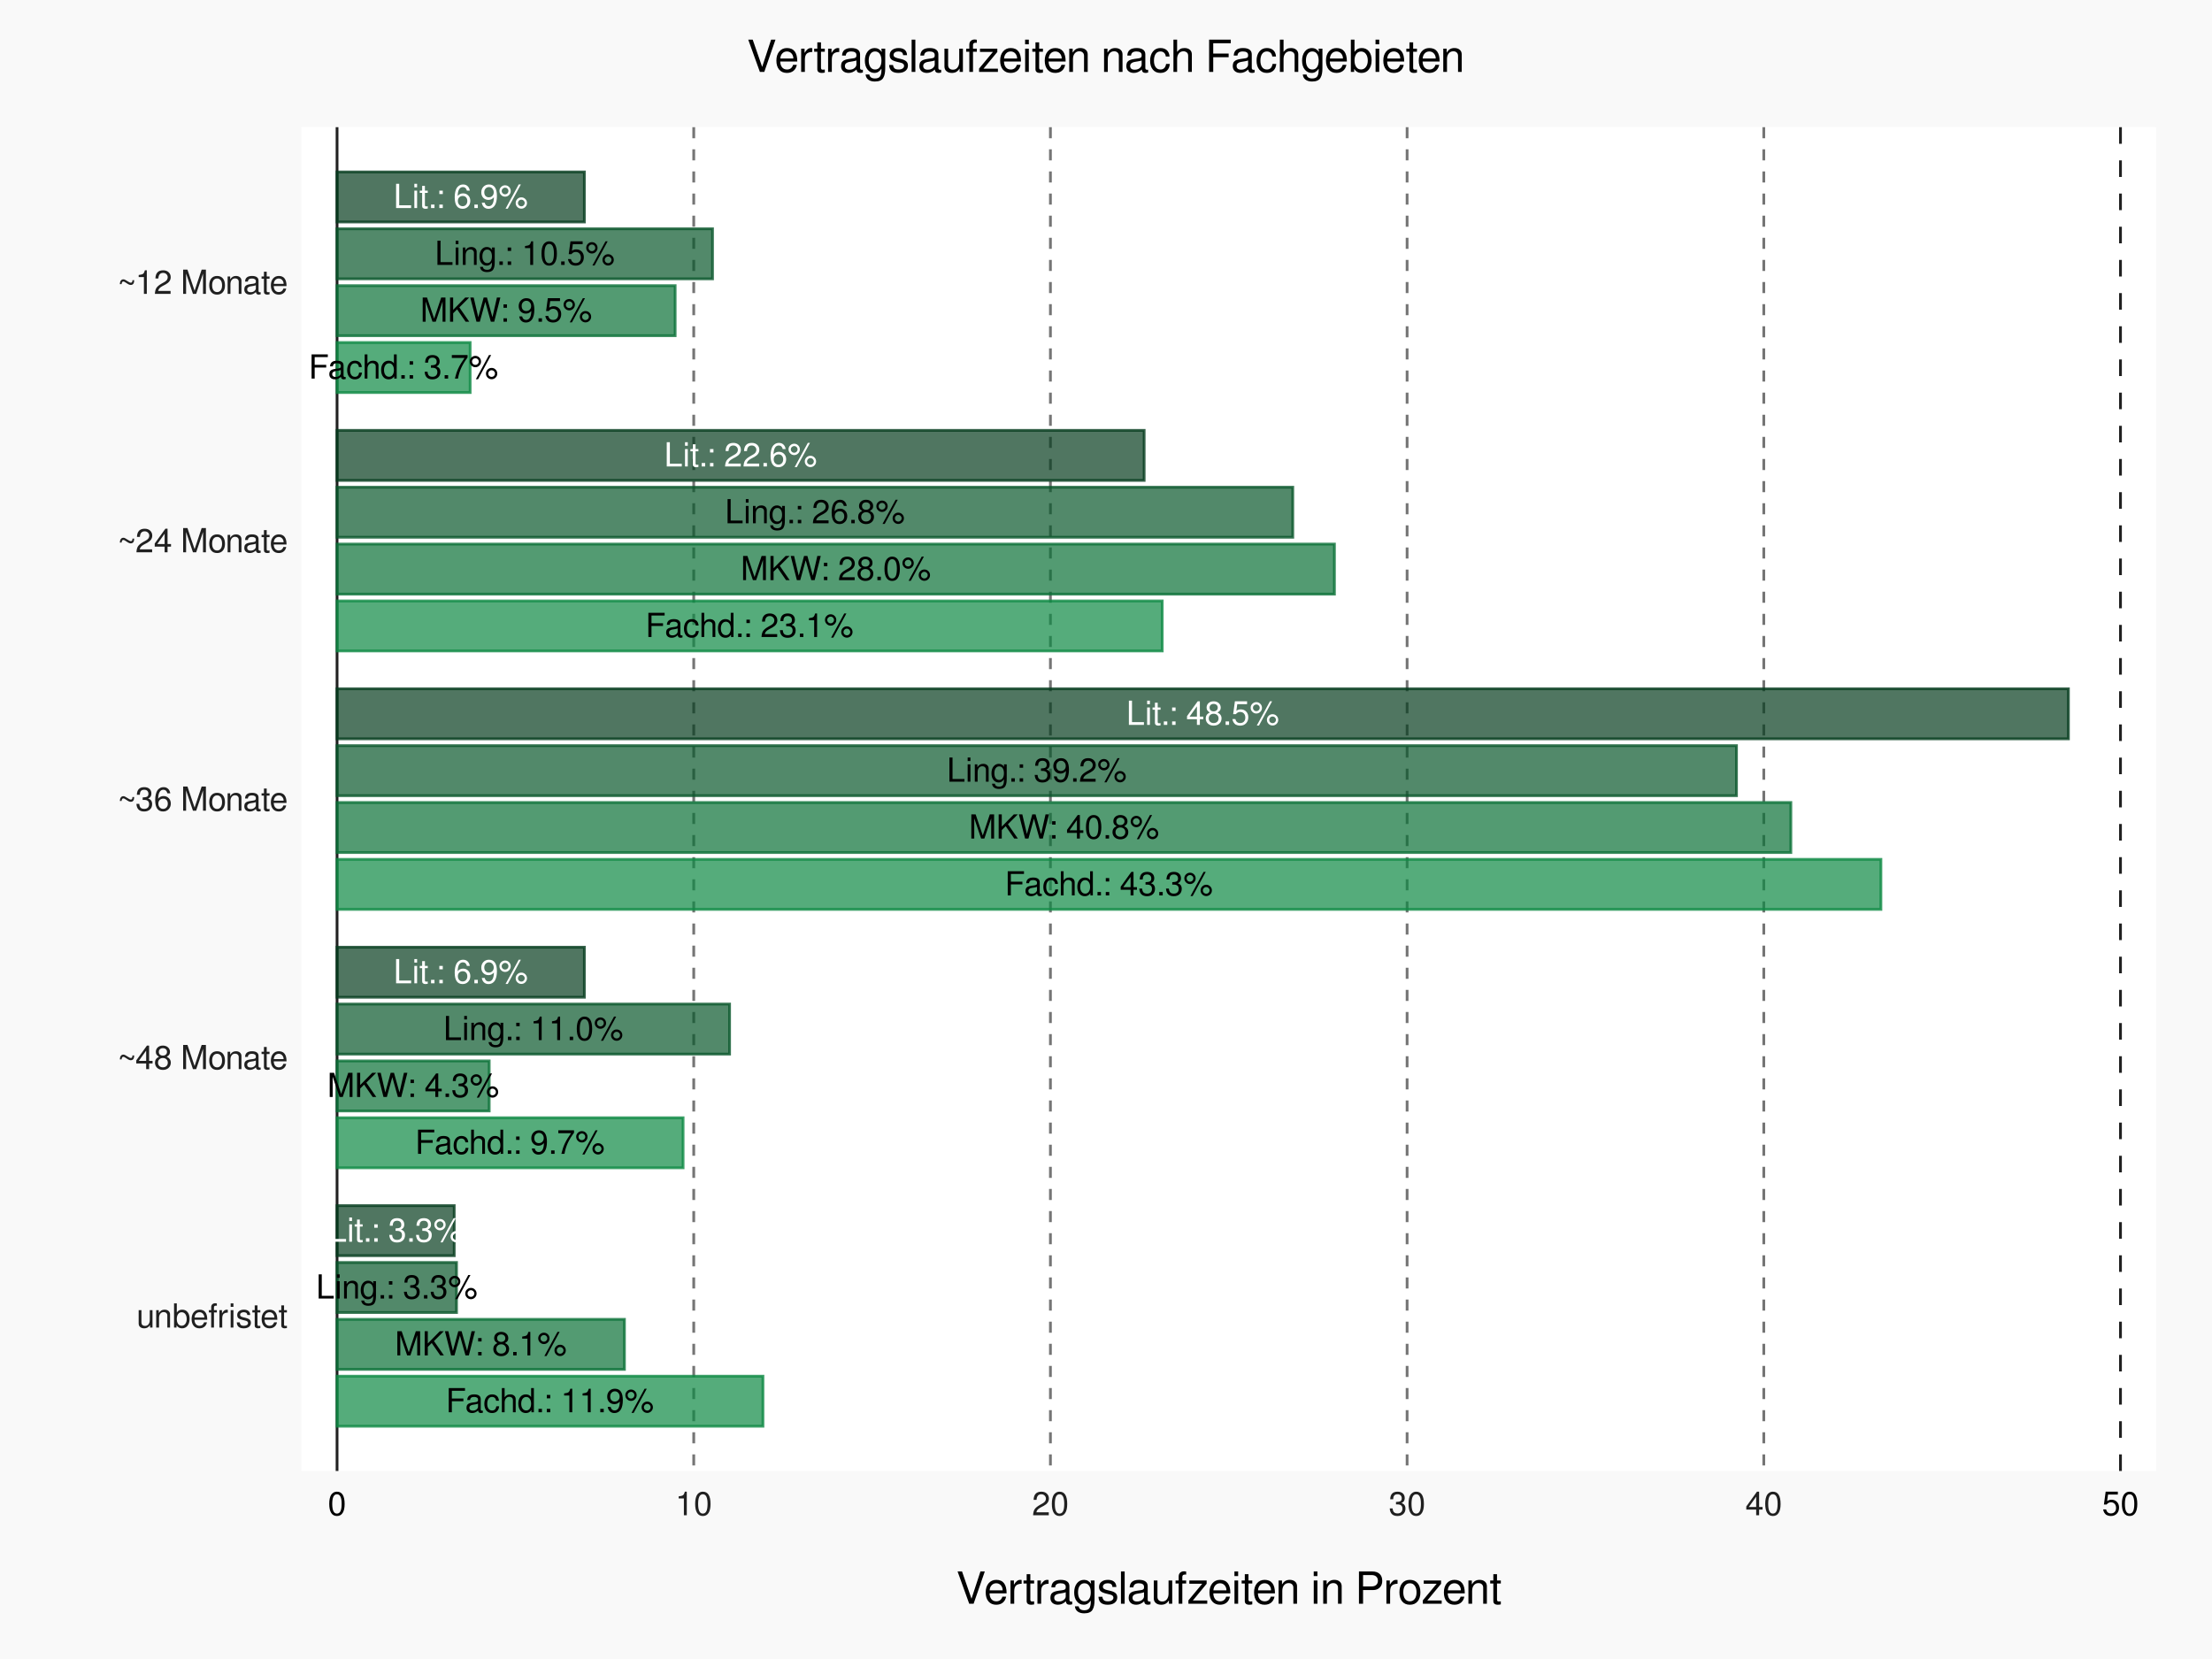
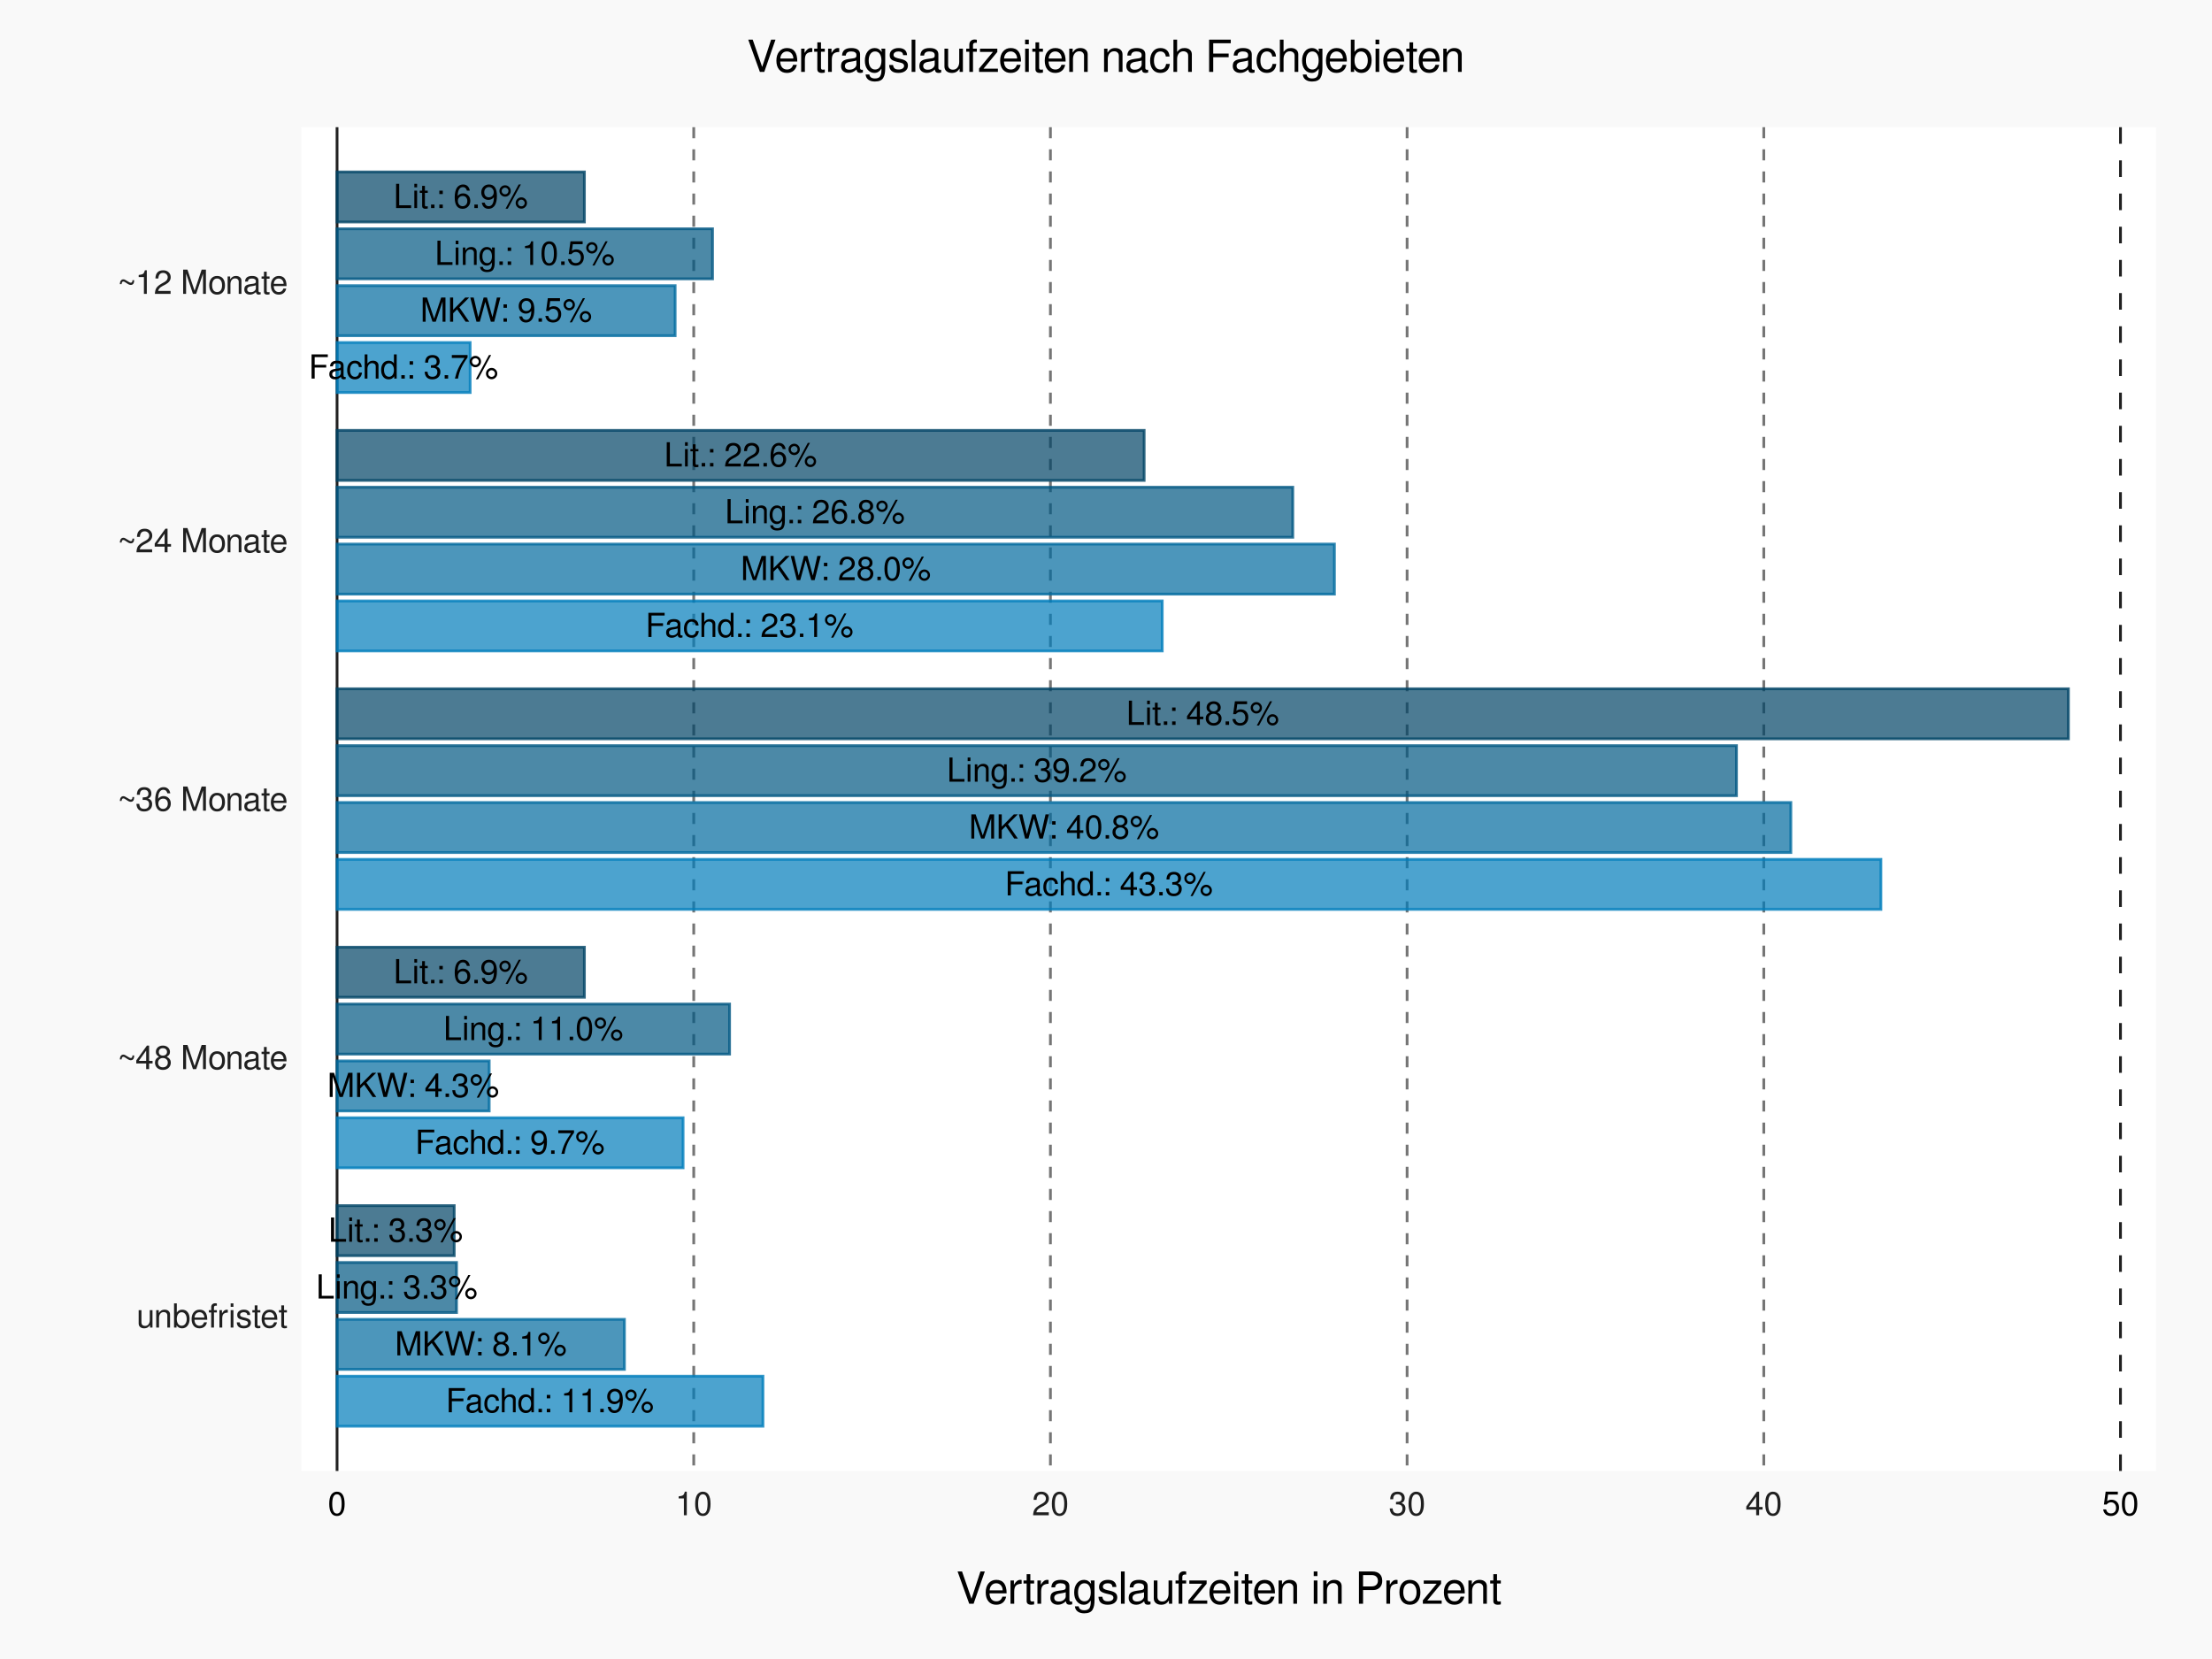
- <svg xmlns="http://www.w3.org/2000/svg" id="chart-5be84d2d-3664-4b21-8c56-5e6ba6f3994e" class="pygal-chart" viewBox="0 0 800 600">
+ <svg xmlns="http://www.w3.org/2000/svg" id="chart-f3a88726-fe70-4023-ba74-5c182ebe4cc3" class="pygal-chart" viewBox="0 0 800 600">
  <defs>
-     <style type="text/css">#chart-5be84d2d-3664-4b21-8c56-5e6ba6f3994e{-webkit-user-select:none;-webkit-font-smoothing:antialiased;font-family:FreeSans}#chart-5be84d2d-3664-4b21-8c56-5e6ba6f3994e .title{font-family:FreeSans;font-size:16px}#chart-5be84d2d-3664-4b21-8c56-5e6ba6f3994e .legends .legend text{font-family:FreeSans;font-size:14px}#chart-5be84d2d-3664-4b21-8c56-5e6ba6f3994e .axis text{font-family:FreeSans;font-size:12px}#chart-5be84d2d-3664-4b21-8c56-5e6ba6f3994e .axis text.major{font-family:FreeSans;font-size:12px}#chart-5be84d2d-3664-4b21-8c56-5e6ba6f3994e .text-overlay text.value{font-family:FreeSans;font-size:12px}#chart-5be84d2d-3664-4b21-8c56-5e6ba6f3994e .text-overlay text.label{font-family:FreeSans;font-size:12px}#chart-5be84d2d-3664-4b21-8c56-5e6ba6f3994e .tooltip{font-family:FreeSans;font-size:14px}#chart-5be84d2d-3664-4b21-8c56-5e6ba6f3994e text.no_data{font-family:FreeSans;font-size:64px}
- #chart-5be84d2d-3664-4b21-8c56-5e6ba6f3994e{background-color:rgba(249,249,249,1)}#chart-5be84d2d-3664-4b21-8c56-5e6ba6f3994e path,#chart-5be84d2d-3664-4b21-8c56-5e6ba6f3994e line,#chart-5be84d2d-3664-4b21-8c56-5e6ba6f3994e rect,#chart-5be84d2d-3664-4b21-8c56-5e6ba6f3994e circle{-webkit-transition:150ms;-moz-transition:150ms;transition:150ms}#chart-5be84d2d-3664-4b21-8c56-5e6ba6f3994e .graph &gt; .background{fill:rgba(249,249,249,1)}#chart-5be84d2d-3664-4b21-8c56-5e6ba6f3994e .plot &gt; .background{fill:rgba(255,255,255,1)}#chart-5be84d2d-3664-4b21-8c56-5e6ba6f3994e .graph{fill:rgba(0,0,0,.87)}#chart-5be84d2d-3664-4b21-8c56-5e6ba6f3994e text.no_data{fill:rgba(0,0,0,1)}#chart-5be84d2d-3664-4b21-8c56-5e6ba6f3994e .title{fill:rgba(0,0,0,1)}#chart-5be84d2d-3664-4b21-8c56-5e6ba6f3994e .legends .legend text{fill:rgba(0,0,0,.87)}#chart-5be84d2d-3664-4b21-8c56-5e6ba6f3994e .legends .legend:hover text{fill:rgba(0,0,0,1)}#chart-5be84d2d-3664-4b21-8c56-5e6ba6f3994e .axis .line{stroke:rgba(0,0,0,1)}#chart-5be84d2d-3664-4b21-8c56-5e6ba6f3994e .axis .guide.line{stroke:rgba(0,0,0,.54)}#chart-5be84d2d-3664-4b21-8c56-5e6ba6f3994e .axis .major.line{stroke:rgba(0,0,0,.87)}#chart-5be84d2d-3664-4b21-8c56-5e6ba6f3994e .axis text.major{fill:rgba(0,0,0,1)}#chart-5be84d2d-3664-4b21-8c56-5e6ba6f3994e .axis.y .guides:hover .guide.line,#chart-5be84d2d-3664-4b21-8c56-5e6ba6f3994e .line-graph .axis.x .guides:hover .guide.line,#chart-5be84d2d-3664-4b21-8c56-5e6ba6f3994e .stackedline-graph .axis.x .guides:hover .guide.line,#chart-5be84d2d-3664-4b21-8c56-5e6ba6f3994e .xy-graph .axis.x .guides:hover .guide.line{stroke:rgba(0,0,0,1)}#chart-5be84d2d-3664-4b21-8c56-5e6ba6f3994e .axis .guides:hover text{fill:rgba(0,0,0,1)}#chart-5be84d2d-3664-4b21-8c56-5e6ba6f3994e .reactive{fill-opacity:.7;stroke-opacity:.8}#chart-5be84d2d-3664-4b21-8c56-5e6ba6f3994e .ci{stroke:rgba(0,0,0,.87)}#chart-5be84d2d-3664-4b21-8c56-5e6ba6f3994e .reactive.active,#chart-5be84d2d-3664-4b21-8c56-5e6ba6f3994e .active .reactive{fill-opacity:.8;stroke-opacity:.9;stroke-width:4}#chart-5be84d2d-3664-4b21-8c56-5e6ba6f3994e .ci .reactive.active{stroke-width:1.5}#chart-5be84d2d-3664-4b21-8c56-5e6ba6f3994e .series text{fill:rgba(0,0,0,1)}#chart-5be84d2d-3664-4b21-8c56-5e6ba6f3994e .tooltip rect{fill:rgba(255,255,255,1);stroke:rgba(0,0,0,1);-webkit-transition:opacity 150ms;-moz-transition:opacity 150ms;transition:opacity 150ms}#chart-5be84d2d-3664-4b21-8c56-5e6ba6f3994e .tooltip .label{fill:rgba(0,0,0,.87)}#chart-5be84d2d-3664-4b21-8c56-5e6ba6f3994e .tooltip .label{fill:rgba(0,0,0,.87)}#chart-5be84d2d-3664-4b21-8c56-5e6ba6f3994e .tooltip .legend{font-size:.8em;fill:rgba(0,0,0,.54)}#chart-5be84d2d-3664-4b21-8c56-5e6ba6f3994e .tooltip .x_label{font-size:.6em;fill:rgba(0,0,0,1)}#chart-5be84d2d-3664-4b21-8c56-5e6ba6f3994e .tooltip .xlink{font-size:.5em;text-decoration:underline}#chart-5be84d2d-3664-4b21-8c56-5e6ba6f3994e .tooltip .value{font-size:1.5em}#chart-5be84d2d-3664-4b21-8c56-5e6ba6f3994e .bound{font-size:.5em}#chart-5be84d2d-3664-4b21-8c56-5e6ba6f3994e .max-value{font-size:.75em;fill:rgba(0,0,0,.54)}#chart-5be84d2d-3664-4b21-8c56-5e6ba6f3994e .map-element{fill:rgba(255,255,255,1);stroke:rgba(0,0,0,.54) !important}#chart-5be84d2d-3664-4b21-8c56-5e6ba6f3994e .map-element .reactive{fill-opacity:inherit;stroke-opacity:inherit}#chart-5be84d2d-3664-4b21-8c56-5e6ba6f3994e .color-0,#chart-5be84d2d-3664-4b21-8c56-5e6ba6f3994e .color-0 a:visited{stroke:#063d1e;fill:#063d1e}#chart-5be84d2d-3664-4b21-8c56-5e6ba6f3994e .color-1,#chart-5be84d2d-3664-4b21-8c56-5e6ba6f3994e .color-1 a:visited{stroke:#09572b;fill:#09572b}#chart-5be84d2d-3664-4b21-8c56-5e6ba6f3994e .color-2,#chart-5be84d2d-3664-4b21-8c56-5e6ba6f3994e .color-2 a:visited{stroke:#0b7137;fill:#0b7137}#chart-5be84d2d-3664-4b21-8c56-5e6ba6f3994e .color-3,#chart-5be84d2d-3664-4b21-8c56-5e6ba6f3994e .color-3 a:visited{stroke:#0e8a44;fill:#0e8a44}#chart-5be84d2d-3664-4b21-8c56-5e6ba6f3994e .text-overlay .color-0 text{fill:white}#chart-5be84d2d-3664-4b21-8c56-5e6ba6f3994e .text-overlay .color-1 text{fill:black}#chart-5be84d2d-3664-4b21-8c56-5e6ba6f3994e .text-overlay .color-2 text{fill:black}#chart-5be84d2d-3664-4b21-8c56-5e6ba6f3994e .text-overlay .color-3 text{fill:black}
- #chart-5be84d2d-3664-4b21-8c56-5e6ba6f3994e text.no_data{text-anchor:middle}#chart-5be84d2d-3664-4b21-8c56-5e6ba6f3994e .guide.line{fill:none}#chart-5be84d2d-3664-4b21-8c56-5e6ba6f3994e .centered{text-anchor:middle}#chart-5be84d2d-3664-4b21-8c56-5e6ba6f3994e .title{text-anchor:middle}#chart-5be84d2d-3664-4b21-8c56-5e6ba6f3994e .legends .legend text{fill-opacity:1}#chart-5be84d2d-3664-4b21-8c56-5e6ba6f3994e .axis.x text{text-anchor:middle}#chart-5be84d2d-3664-4b21-8c56-5e6ba6f3994e .axis.x:not(.web) text[transform]{text-anchor:start}#chart-5be84d2d-3664-4b21-8c56-5e6ba6f3994e .axis.x:not(.web) text[transform].backwards{text-anchor:end}#chart-5be84d2d-3664-4b21-8c56-5e6ba6f3994e .axis.y text{text-anchor:end}#chart-5be84d2d-3664-4b21-8c56-5e6ba6f3994e .axis.y text[transform].backwards{text-anchor:start}#chart-5be84d2d-3664-4b21-8c56-5e6ba6f3994e .axis.y2 text{text-anchor:start}#chart-5be84d2d-3664-4b21-8c56-5e6ba6f3994e .axis.y2 text[transform].backwards{text-anchor:end}#chart-5be84d2d-3664-4b21-8c56-5e6ba6f3994e .axis .guide.line{stroke-dasharray:4,4}#chart-5be84d2d-3664-4b21-8c56-5e6ba6f3994e .axis .major.guide.line{stroke-dasharray:6,6}#chart-5be84d2d-3664-4b21-8c56-5e6ba6f3994e .horizontal .axis.y .guide.line,#chart-5be84d2d-3664-4b21-8c56-5e6ba6f3994e .horizontal .axis.y2 .guide.line,#chart-5be84d2d-3664-4b21-8c56-5e6ba6f3994e .vertical .axis.x .guide.line{opacity:0}#chart-5be84d2d-3664-4b21-8c56-5e6ba6f3994e .horizontal .axis.always_show .guide.line,#chart-5be84d2d-3664-4b21-8c56-5e6ba6f3994e .vertical .axis.always_show .guide.line{opacity:1 !important}#chart-5be84d2d-3664-4b21-8c56-5e6ba6f3994e .axis.y .guides:hover .guide.line,#chart-5be84d2d-3664-4b21-8c56-5e6ba6f3994e .axis.y2 .guides:hover .guide.line,#chart-5be84d2d-3664-4b21-8c56-5e6ba6f3994e .axis.x .guides:hover .guide.line{opacity:1}#chart-5be84d2d-3664-4b21-8c56-5e6ba6f3994e .axis .guides:hover text{opacity:1}#chart-5be84d2d-3664-4b21-8c56-5e6ba6f3994e .nofill{fill:none}#chart-5be84d2d-3664-4b21-8c56-5e6ba6f3994e .subtle-fill{fill-opacity:.2}#chart-5be84d2d-3664-4b21-8c56-5e6ba6f3994e .dot{stroke-width:1px;fill-opacity:1}#chart-5be84d2d-3664-4b21-8c56-5e6ba6f3994e .dot.active{stroke-width:5px}#chart-5be84d2d-3664-4b21-8c56-5e6ba6f3994e .dot.negative{fill:transparent}#chart-5be84d2d-3664-4b21-8c56-5e6ba6f3994e text,#chart-5be84d2d-3664-4b21-8c56-5e6ba6f3994e tspan{stroke:none !important}#chart-5be84d2d-3664-4b21-8c56-5e6ba6f3994e .series text.active{opacity:1}#chart-5be84d2d-3664-4b21-8c56-5e6ba6f3994e .tooltip rect{fill-opacity:.95;stroke-width:.5}#chart-5be84d2d-3664-4b21-8c56-5e6ba6f3994e .tooltip text{fill-opacity:1}#chart-5be84d2d-3664-4b21-8c56-5e6ba6f3994e .showable{visibility:hidden}#chart-5be84d2d-3664-4b21-8c56-5e6ba6f3994e .showable.shown{visibility:visible}#chart-5be84d2d-3664-4b21-8c56-5e6ba6f3994e .gauge-background{fill:rgba(229,229,229,1);stroke:none}#chart-5be84d2d-3664-4b21-8c56-5e6ba6f3994e .bg-lines{stroke:rgba(249,249,249,1);stroke-width:2px}</style>
+     <style type="text/css">#chart-f3a88726-fe70-4023-ba74-5c182ebe4cc3{-webkit-user-select:none;-webkit-font-smoothing:antialiased;font-family:FreeSans}#chart-f3a88726-fe70-4023-ba74-5c182ebe4cc3 .title{font-family:FreeSans;font-size:16px}#chart-f3a88726-fe70-4023-ba74-5c182ebe4cc3 .legends .legend text{font-family:FreeSans;font-size:14px}#chart-f3a88726-fe70-4023-ba74-5c182ebe4cc3 .axis text{font-family:FreeSans;font-size:12px}#chart-f3a88726-fe70-4023-ba74-5c182ebe4cc3 .axis text.major{font-family:FreeSans;font-size:12px}#chart-f3a88726-fe70-4023-ba74-5c182ebe4cc3 .text-overlay text.value{font-family:FreeSans;font-size:12px}#chart-f3a88726-fe70-4023-ba74-5c182ebe4cc3 .text-overlay text.label{font-family:FreeSans;font-size:12px}#chart-f3a88726-fe70-4023-ba74-5c182ebe4cc3 .tooltip{font-family:FreeSans;font-size:14px}#chart-f3a88726-fe70-4023-ba74-5c182ebe4cc3 text.no_data{font-family:FreeSans;font-size:64px}
+ #chart-f3a88726-fe70-4023-ba74-5c182ebe4cc3{background-color:rgba(249,249,249,1)}#chart-f3a88726-fe70-4023-ba74-5c182ebe4cc3 path,#chart-f3a88726-fe70-4023-ba74-5c182ebe4cc3 line,#chart-f3a88726-fe70-4023-ba74-5c182ebe4cc3 rect,#chart-f3a88726-fe70-4023-ba74-5c182ebe4cc3 circle{-webkit-transition:150ms;-moz-transition:150ms;transition:150ms}#chart-f3a88726-fe70-4023-ba74-5c182ebe4cc3 .graph &gt; .background{fill:rgba(249,249,249,1)}#chart-f3a88726-fe70-4023-ba74-5c182ebe4cc3 .plot &gt; .background{fill:rgba(255,255,255,1)}#chart-f3a88726-fe70-4023-ba74-5c182ebe4cc3 .graph{fill:rgba(0,0,0,.87)}#chart-f3a88726-fe70-4023-ba74-5c182ebe4cc3 text.no_data{fill:rgba(0,0,0,1)}#chart-f3a88726-fe70-4023-ba74-5c182ebe4cc3 .title{fill:rgba(0,0,0,1)}#chart-f3a88726-fe70-4023-ba74-5c182ebe4cc3 .legends .legend text{fill:rgba(0,0,0,.87)}#chart-f3a88726-fe70-4023-ba74-5c182ebe4cc3 .legends .legend:hover text{fill:rgba(0,0,0,1)}#chart-f3a88726-fe70-4023-ba74-5c182ebe4cc3 .axis .line{stroke:rgba(0,0,0,1)}#chart-f3a88726-fe70-4023-ba74-5c182ebe4cc3 .axis .guide.line{stroke:rgba(0,0,0,.54)}#chart-f3a88726-fe70-4023-ba74-5c182ebe4cc3 .axis .major.line{stroke:rgba(0,0,0,.87)}#chart-f3a88726-fe70-4023-ba74-5c182ebe4cc3 .axis text.major{fill:rgba(0,0,0,1)}#chart-f3a88726-fe70-4023-ba74-5c182ebe4cc3 .axis.y .guides:hover .guide.line,#chart-f3a88726-fe70-4023-ba74-5c182ebe4cc3 .line-graph .axis.x .guides:hover .guide.line,#chart-f3a88726-fe70-4023-ba74-5c182ebe4cc3 .stackedline-graph .axis.x .guides:hover .guide.line,#chart-f3a88726-fe70-4023-ba74-5c182ebe4cc3 .xy-graph .axis.x .guides:hover .guide.line{stroke:rgba(0,0,0,1)}#chart-f3a88726-fe70-4023-ba74-5c182ebe4cc3 .axis .guides:hover text{fill:rgba(0,0,0,1)}#chart-f3a88726-fe70-4023-ba74-5c182ebe4cc3 .reactive{fill-opacity:.7;stroke-opacity:.8}#chart-f3a88726-fe70-4023-ba74-5c182ebe4cc3 .ci{stroke:rgba(0,0,0,.87)}#chart-f3a88726-fe70-4023-ba74-5c182ebe4cc3 .reactive.active,#chart-f3a88726-fe70-4023-ba74-5c182ebe4cc3 .active .reactive{fill-opacity:.8;stroke-opacity:.9;stroke-width:4}#chart-f3a88726-fe70-4023-ba74-5c182ebe4cc3 .ci .reactive.active{stroke-width:1.5}#chart-f3a88726-fe70-4023-ba74-5c182ebe4cc3 .series text{fill:rgba(0,0,0,1)}#chart-f3a88726-fe70-4023-ba74-5c182ebe4cc3 .tooltip rect{fill:rgba(255,255,255,1);stroke:rgba(0,0,0,1);-webkit-transition:opacity 150ms;-moz-transition:opacity 150ms;transition:opacity 150ms}#chart-f3a88726-fe70-4023-ba74-5c182ebe4cc3 .tooltip .label{fill:rgba(0,0,0,.87)}#chart-f3a88726-fe70-4023-ba74-5c182ebe4cc3 .tooltip .label{fill:rgba(0,0,0,.87)}#chart-f3a88726-fe70-4023-ba74-5c182ebe4cc3 .tooltip .legend{font-size:.8em;fill:rgba(0,0,0,.54)}#chart-f3a88726-fe70-4023-ba74-5c182ebe4cc3 .tooltip .x_label{font-size:.6em;fill:rgba(0,0,0,1)}#chart-f3a88726-fe70-4023-ba74-5c182ebe4cc3 .tooltip .xlink{font-size:.5em;text-decoration:underline}#chart-f3a88726-fe70-4023-ba74-5c182ebe4cc3 .tooltip .value{font-size:1.5em}#chart-f3a88726-fe70-4023-ba74-5c182ebe4cc3 .bound{font-size:.5em}#chart-f3a88726-fe70-4023-ba74-5c182ebe4cc3 .max-value{font-size:.75em;fill:rgba(0,0,0,.54)}#chart-f3a88726-fe70-4023-ba74-5c182ebe4cc3 .map-element{fill:rgba(255,255,255,1);stroke:rgba(0,0,0,.54) !important}#chart-f3a88726-fe70-4023-ba74-5c182ebe4cc3 .map-element .reactive{fill-opacity:inherit;stroke-opacity:inherit}#chart-f3a88726-fe70-4023-ba74-5c182ebe4cc3 .color-0,#chart-f3a88726-fe70-4023-ba74-5c182ebe4cc3 .color-0 a:visited{stroke:#004466;fill:#004466}#chart-f3a88726-fe70-4023-ba74-5c182ebe4cc3 .color-1,#chart-f3a88726-fe70-4023-ba74-5c182ebe4cc3 .color-1 a:visited{stroke:#005782;fill:#005782}#chart-f3a88726-fe70-4023-ba74-5c182ebe4cc3 .color-2,#chart-f3a88726-fe70-4023-ba74-5c182ebe4cc3 .color-2 a:visited{stroke:#006a9f;fill:#006a9f}#chart-f3a88726-fe70-4023-ba74-5c182ebe4cc3 .color-3,#chart-f3a88726-fe70-4023-ba74-5c182ebe4cc3 .color-3 a:visited{stroke:#007dbb;fill:#007dbb}#chart-f3a88726-fe70-4023-ba74-5c182ebe4cc3 .text-overlay .color-0 text{fill:black}#chart-f3a88726-fe70-4023-ba74-5c182ebe4cc3 .text-overlay .color-1 text{fill:black}#chart-f3a88726-fe70-4023-ba74-5c182ebe4cc3 .text-overlay .color-2 text{fill:black}#chart-f3a88726-fe70-4023-ba74-5c182ebe4cc3 .text-overlay .color-3 text{fill:black}
+ #chart-f3a88726-fe70-4023-ba74-5c182ebe4cc3 text.no_data{text-anchor:middle}#chart-f3a88726-fe70-4023-ba74-5c182ebe4cc3 .guide.line{fill:none}#chart-f3a88726-fe70-4023-ba74-5c182ebe4cc3 .centered{text-anchor:middle}#chart-f3a88726-fe70-4023-ba74-5c182ebe4cc3 .title{text-anchor:middle}#chart-f3a88726-fe70-4023-ba74-5c182ebe4cc3 .legends .legend text{fill-opacity:1}#chart-f3a88726-fe70-4023-ba74-5c182ebe4cc3 .axis.x text{text-anchor:middle}#chart-f3a88726-fe70-4023-ba74-5c182ebe4cc3 .axis.x:not(.web) text[transform]{text-anchor:start}#chart-f3a88726-fe70-4023-ba74-5c182ebe4cc3 .axis.x:not(.web) text[transform].backwards{text-anchor:end}#chart-f3a88726-fe70-4023-ba74-5c182ebe4cc3 .axis.y text{text-anchor:end}#chart-f3a88726-fe70-4023-ba74-5c182ebe4cc3 .axis.y text[transform].backwards{text-anchor:start}#chart-f3a88726-fe70-4023-ba74-5c182ebe4cc3 .axis.y2 text{text-anchor:start}#chart-f3a88726-fe70-4023-ba74-5c182ebe4cc3 .axis.y2 text[transform].backwards{text-anchor:end}#chart-f3a88726-fe70-4023-ba74-5c182ebe4cc3 .axis .guide.line{stroke-dasharray:4,4}#chart-f3a88726-fe70-4023-ba74-5c182ebe4cc3 .axis .major.guide.line{stroke-dasharray:6,6}#chart-f3a88726-fe70-4023-ba74-5c182ebe4cc3 .horizontal .axis.y .guide.line,#chart-f3a88726-fe70-4023-ba74-5c182ebe4cc3 .horizontal .axis.y2 .guide.line,#chart-f3a88726-fe70-4023-ba74-5c182ebe4cc3 .vertical .axis.x .guide.line{opacity:0}#chart-f3a88726-fe70-4023-ba74-5c182ebe4cc3 .horizontal .axis.always_show .guide.line,#chart-f3a88726-fe70-4023-ba74-5c182ebe4cc3 .vertical .axis.always_show .guide.line{opacity:1 !important}#chart-f3a88726-fe70-4023-ba74-5c182ebe4cc3 .axis.y .guides:hover .guide.line,#chart-f3a88726-fe70-4023-ba74-5c182ebe4cc3 .axis.y2 .guides:hover .guide.line,#chart-f3a88726-fe70-4023-ba74-5c182ebe4cc3 .axis.x .guides:hover .guide.line{opacity:1}#chart-f3a88726-fe70-4023-ba74-5c182ebe4cc3 .axis .guides:hover text{opacity:1}#chart-f3a88726-fe70-4023-ba74-5c182ebe4cc3 .nofill{fill:none}#chart-f3a88726-fe70-4023-ba74-5c182ebe4cc3 .subtle-fill{fill-opacity:.2}#chart-f3a88726-fe70-4023-ba74-5c182ebe4cc3 .dot{stroke-width:1px;fill-opacity:1}#chart-f3a88726-fe70-4023-ba74-5c182ebe4cc3 .dot.active{stroke-width:5px}#chart-f3a88726-fe70-4023-ba74-5c182ebe4cc3 .dot.negative{fill:transparent}#chart-f3a88726-fe70-4023-ba74-5c182ebe4cc3 text,#chart-f3a88726-fe70-4023-ba74-5c182ebe4cc3 tspan{stroke:none !important}#chart-f3a88726-fe70-4023-ba74-5c182ebe4cc3 .series text.active{opacity:1}#chart-f3a88726-fe70-4023-ba74-5c182ebe4cc3 .tooltip rect{fill-opacity:.95;stroke-width:.5}#chart-f3a88726-fe70-4023-ba74-5c182ebe4cc3 .tooltip text{fill-opacity:1}#chart-f3a88726-fe70-4023-ba74-5c182ebe4cc3 .showable{visibility:hidden}#chart-f3a88726-fe70-4023-ba74-5c182ebe4cc3 .showable.shown{visibility:visible}#chart-f3a88726-fe70-4023-ba74-5c182ebe4cc3 .gauge-background{fill:rgba(229,229,229,1);stroke:none}#chart-f3a88726-fe70-4023-ba74-5c182ebe4cc3 .bg-lines{stroke:rgba(249,249,249,1);stroke-width:2px}</style>
  </defs>
  <g class="graph horizontalbar-graph horizontal">
    <rect x="0" y="0" width="800" height="600" class="background" />
    <g transform="translate(109, 46)" class="plot">
      <rect x="0" y="0" width="670.8" height="486" class="background" />
      <g class="axis y">
        <g class="guides">
          <text x="-5" y="434.123" class="">unbefristet</text>
        </g>
        <g class="guides">
          <text x="-5" y="340.662" class="">~48 Monate</text>
        </g>
        <g class="guides">
          <text x="-5" y="247.2" class="">~36 Monate</text>
        </g>
        <g class="guides">
          <text x="-5" y="153.738" class="">~24 Monate</text>
        </g>
        <g class="guides">
          <text x="-5" y="60.277" class="">~12 Monate</text>
        </g>
      </g>
      <g class="axis x always_show">
        <g class="guides">
          <path d="M12.9 0 v486" class="axis major line" />
          <text x="12.9" y="502.0" class="major">0</text>
        </g>
        <g class="guides">
          <path d="M141.9 0 v486" class="guide line" />
          <text x="141.9" y="502.0" class="">10</text>
        </g>
        <g class="guides">
          <path d="M270.9 0 v486" class="guide line" />
          <text x="270.9" y="502.0" class="">20</text>
        </g>
        <g class="guides">
          <path d="M399.9 0 v486" class="guide line" />
          <text x="399.9" y="502.0" class="">30</text>
        </g>
        <g class="guides">
          <path d="M528.9 0 v486" class="guide line" />
          <text x="528.9" y="502.0" class="">40</text>
        </g>
        <g class="guides">
          <path d="M657.9 0 v486" class="major guide line" />
          <text x="657.9" y="502.0" class="major">50</text>
        </g>
      </g>
      <g class="series serie-3 color-3">
        <g class="bars">
          <g class="bar">
            <rect x="12.9" y="451.718" rx="0" ry="0" width="154.03" height="18.094" class="rect reactive tooltip-trigger" />
          </g>
          <g class="bar">
            <rect x="12.9" y="358.257" rx="0" ry="0" width="125.149" height="18.094" class="rect reactive tooltip-trigger" />
          </g>
          <g class="bar">
            <rect x="12.9" y="264.795" rx="0" ry="0" width="558.358" height="18.094" class="rect reactive tooltip-trigger" />
          </g>
          <g class="bar">
            <rect x="12.9" y="171.334" rx="0" ry="0" width="298.433" height="18.094" class="rect reactive tooltip-trigger" />
          </g>
          <g class="bar">
            <rect x="12.9" y="77.872" rx="0" ry="0" width="48.134" height="18.094" class="rect reactive tooltip-trigger" />
          </g>
        </g>
      </g>
      <g class="series serie-2 color-2">
        <g class="bars">
          <g class="bar">
            <rect x="12.9" y="431.157" rx="0" ry="0" width="103.934" height="18.094" class="rect reactive tooltip-trigger" />
          </g>
          <g class="bar">
            <rect x="12.9" y="337.695" rx="0" ry="0" width="55.024" height="18.094" class="rect reactive tooltip-trigger" />
          </g>
          <g class="bar">
            <rect x="12.9" y="244.234" rx="0" ry="0" width="525.782" height="18.094" class="rect reactive tooltip-trigger" />
          </g>
          <g class="bar">
            <rect x="12.9" y="150.772" rx="0" ry="0" width="360.711" height="18.094" class="rect reactive tooltip-trigger" />
          </g>
          <g class="bar">
            <rect x="12.9" y="57.311" rx="0" ry="0" width="122.275" height="18.094" class="rect reactive tooltip-trigger" />
          </g>
        </g>
      </g>
      <g class="series serie-1 color-1">
        <g class="bars">
          <g class="bar">
            <rect x="12.9" y="410.595" rx="0" ry="0" width="43.206" height="18.094" class="rect reactive tooltip-trigger" />
          </g>
          <g class="bar">
            <rect x="12.9" y="317.134" rx="0" ry="0" width="141.962" height="18.094" class="rect reactive tooltip-trigger" />
          </g>
          <g class="bar">
            <rect x="12.9" y="223.672" rx="0" ry="0" width="506.124" height="18.094" class="rect reactive tooltip-trigger" />
          </g>
          <g class="bar">
            <rect x="12.9" y="130.211" rx="0" ry="0" width="345.646" height="18.094" class="rect reactive tooltip-trigger" />
          </g>
          <g class="bar">
            <rect x="12.9" y="36.749" rx="0" ry="0" width="135.789" height="18.094" class="rect reactive tooltip-trigger" />
          </g>
        </g>
      </g>
      <g class="series serie-0 color-0">
        <g class="bars">
          <g class="bar">
            <rect x="12.9" y="390.034" rx="0" ry="0" width="42.372" height="18.094" class="rect reactive tooltip-trigger" />
          </g>
          <g class="bar">
            <rect x="12.9" y="296.572" rx="0" ry="0" width="89.453" height="18.094" class="rect reactive tooltip-trigger" />
          </g>
          <g class="bar">
            <rect x="12.9" y="203.111" rx="0" ry="0" width="626.168" height="18.094" class="rect reactive tooltip-trigger" />
          </g>
          <g class="bar">
            <rect x="12.9" y="109.649" rx="0" ry="0" width="291.898" height="18.094" class="rect reactive tooltip-trigger" />
          </g>
          <g class="bar">
            <rect x="12.9" y="16.188" rx="0" ry="0" width="89.453" height="18.094" class="rect reactive tooltip-trigger" />
          </g>
        </g>
      </g>
    </g>
    <g class="titles">
      <text x="400.0" y="26" class="title plot_title">Vertragslaufzeiten nach Fachgebieten</text>
      <text x="444.6" y="580" class="title">Vertragslaufzeiten in Prozent</text>
    </g>
    <g transform="translate(109, 46)" class="plot overlay">
      <g class="series serie-3 color-3" />
      <g class="series serie-2 color-2" />
      <g class="series serie-1 color-1" />
      <g class="series serie-0 color-0" />
    </g>
    <g transform="translate(109, 46)" class="plot text-overlay">
      <g class="series serie-3 color-3">
        <text text-anchor="middle" x="89.915" y="464.765" class="value">Fachd.: 11.9%</text>
        <text text-anchor="middle" x="75.475" y="371.304" class="value">Fachd.: 9.7%</text>
        <text text-anchor="middle" x="292.079" y="277.842" class="value">Fachd.: 43.3%</text>
        <text text-anchor="middle" x="162.116" y="184.381" class="value">Fachd.: 23.1%</text>
        <text text-anchor="middle" x="36.967" y="90.919" class="value">Fachd.: 3.7%</text>
      </g>
      <g class="series serie-2 color-2">
        <text text-anchor="middle" x="64.867" y="444.204" class="value">MKW: 8.1%</text>
        <text text-anchor="middle" x="40.412" y="350.742" class="value">MKW: 4.3%</text>
        <text text-anchor="middle" x="275.791" y="257.281" class="value">MKW: 40.8%</text>
        <text text-anchor="middle" x="193.255" y="163.819" class="value">MKW: 28.0%</text>
        <text text-anchor="middle" x="74.037" y="70.358" class="value">MKW: 9.5%</text>
      </g>
      <g class="series serie-1 color-1">
        <text text-anchor="middle" x="34.503" y="423.642" class="value">Ling.: 3.3%</text>
        <text text-anchor="middle" x="83.881" y="330.181" class="value">Ling.: 11.0%</text>
        <text text-anchor="middle" x="265.962" y="236.719" class="value">Ling.: 39.2%</text>
        <text text-anchor="middle" x="185.723" y="143.258" class="value">Ling.: 26.8%</text>
        <text text-anchor="middle" x="80.795" y="49.796" class="value">Ling.: 10.5%</text>
      </g>
      <g class="series serie-0 color-0">
        <text text-anchor="middle" x="34.086" y="403.081" class="value">Lit.: 3.3%</text>
        <text text-anchor="middle" x="57.626" y="309.619" class="value">Lit.: 6.9%</text>
        <text text-anchor="middle" x="325.984" y="216.158" class="value">Lit.: 48.5%</text>
        <text text-anchor="middle" x="158.849" y="122.696" class="value">Lit.: 22.6%</text>
        <text text-anchor="middle" x="57.626" y="29.235" class="value">Lit.: 6.9%</text>
      </g>
    </g>
    <g transform="translate(109, 46)" class="plot tooltip-overlay">
      <g transform="translate(0 0)" style="opacity: 0" class="tooltip">
        <rect rx="0" ry="0" width="0" height="0" class="tooltip-box" />
        <g class="text" />
      </g>
    </g>
  </g>
</svg>
